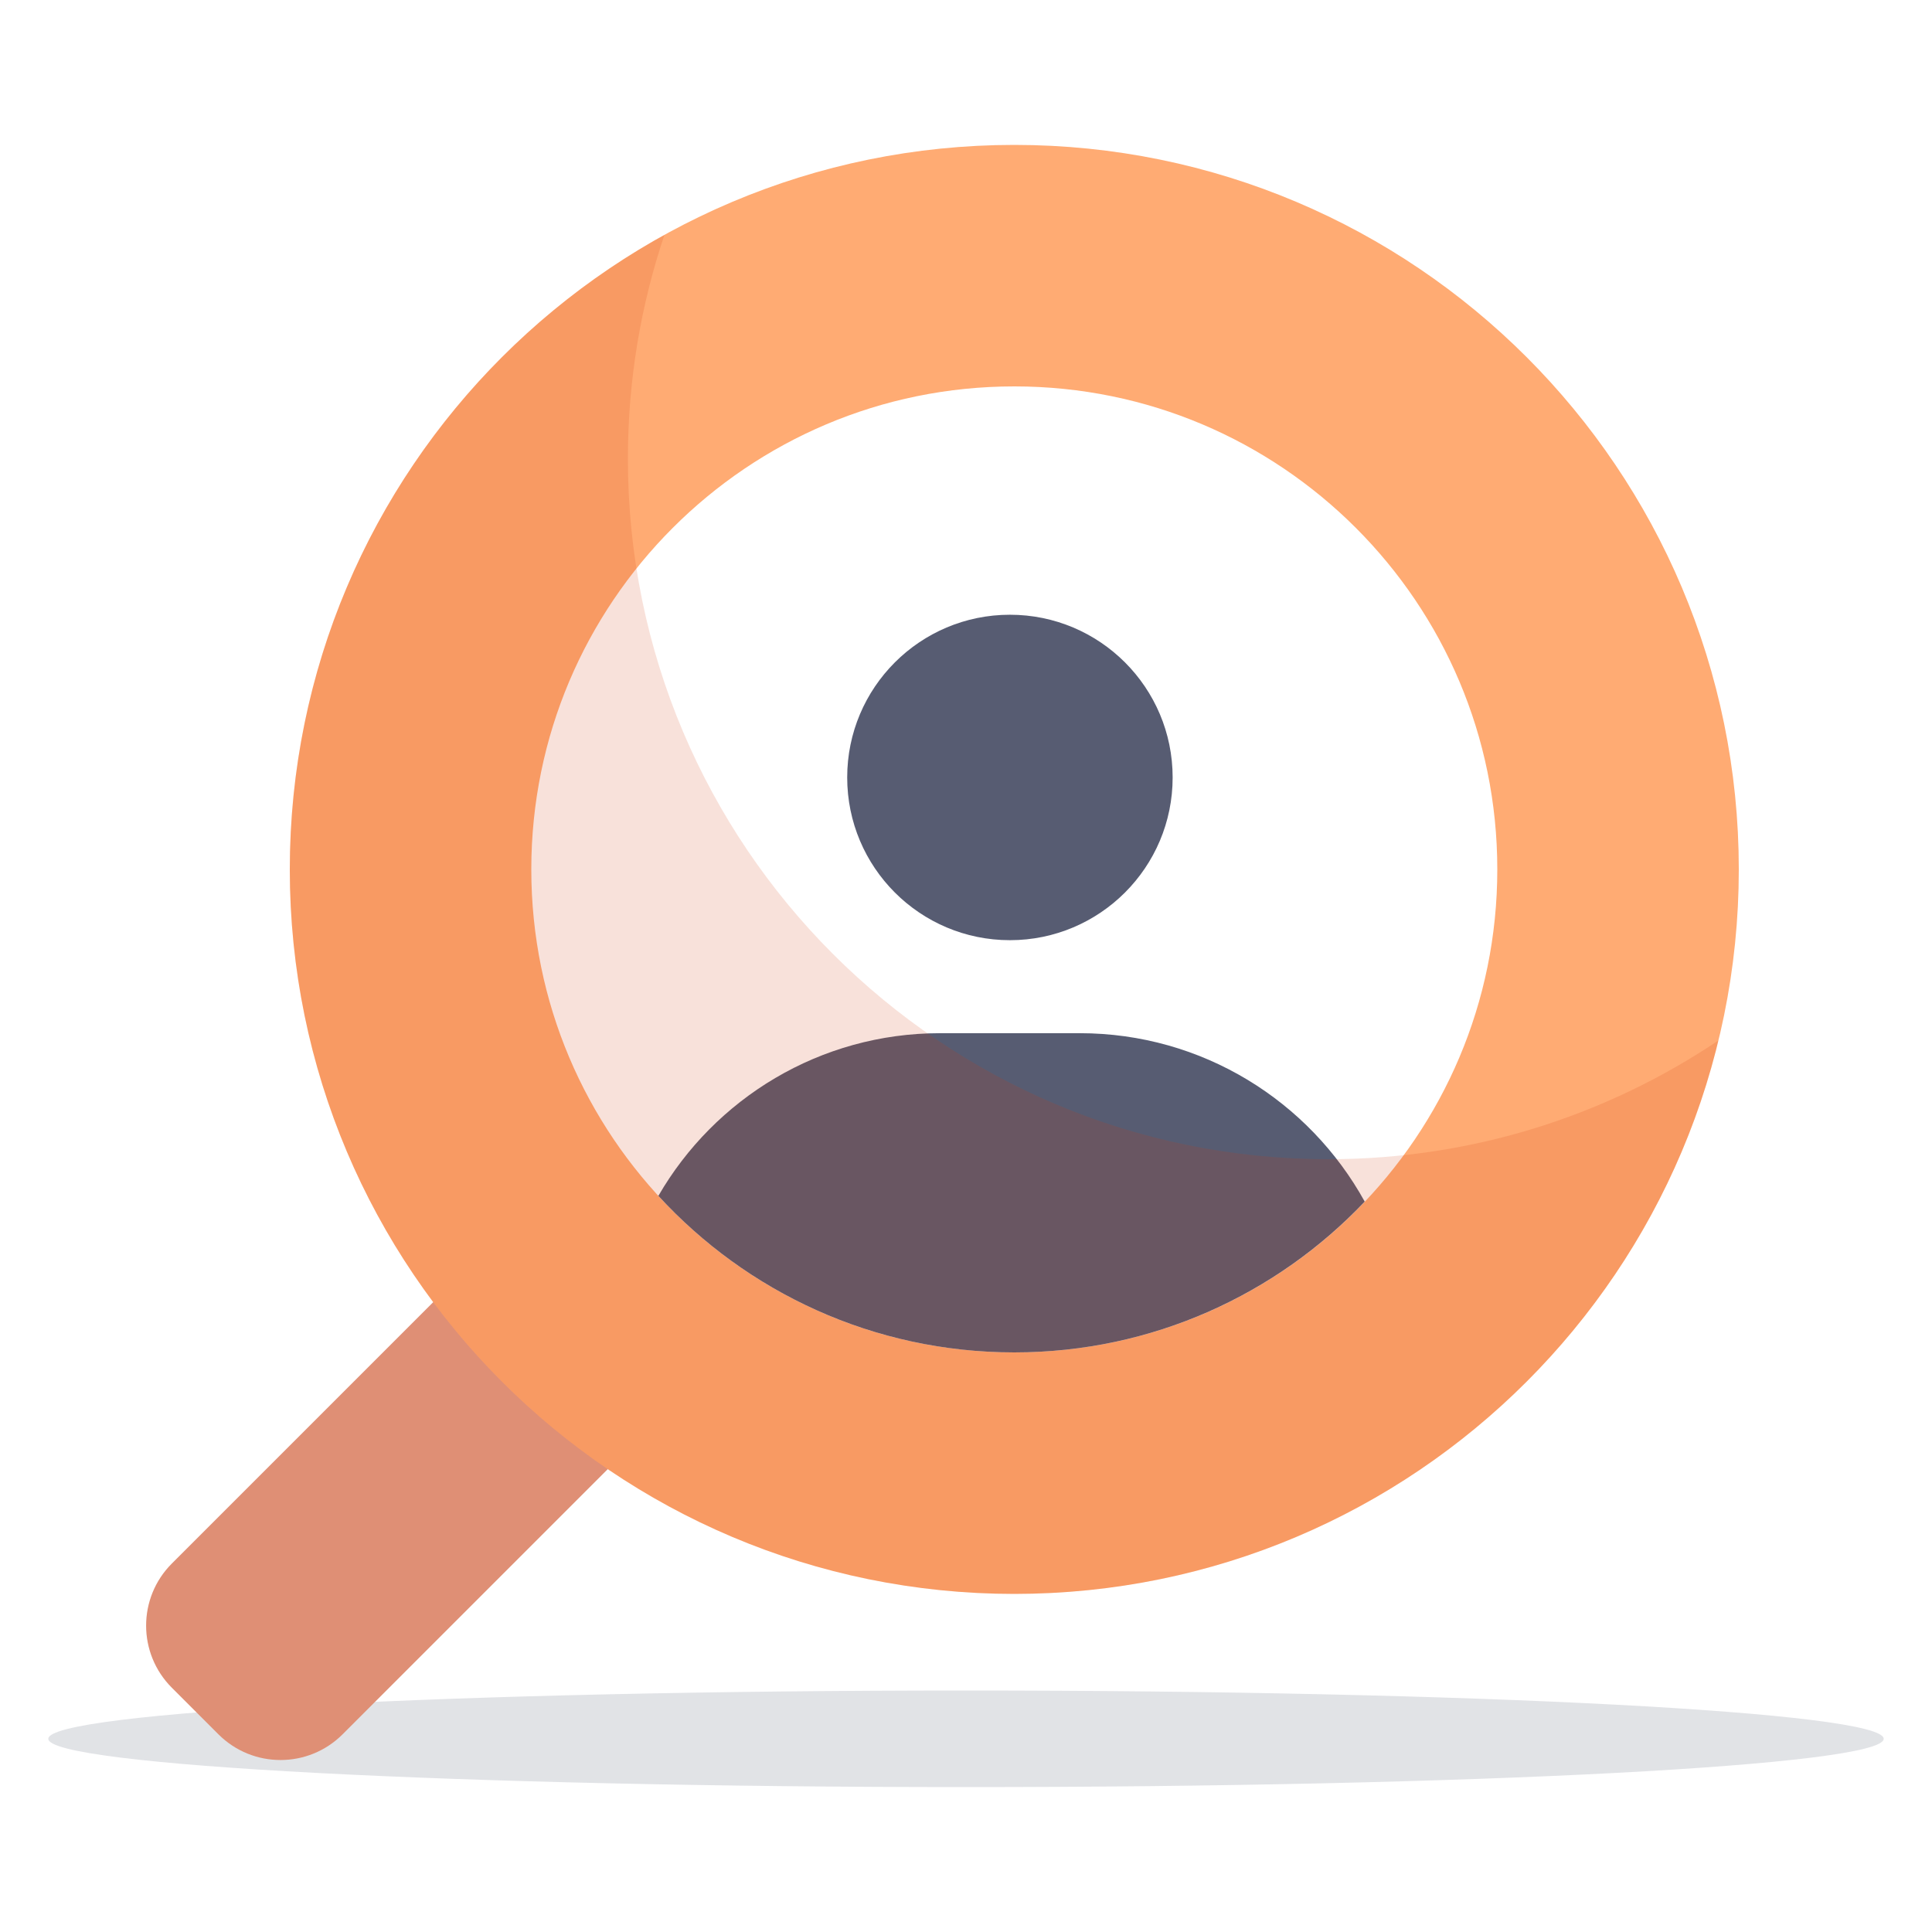
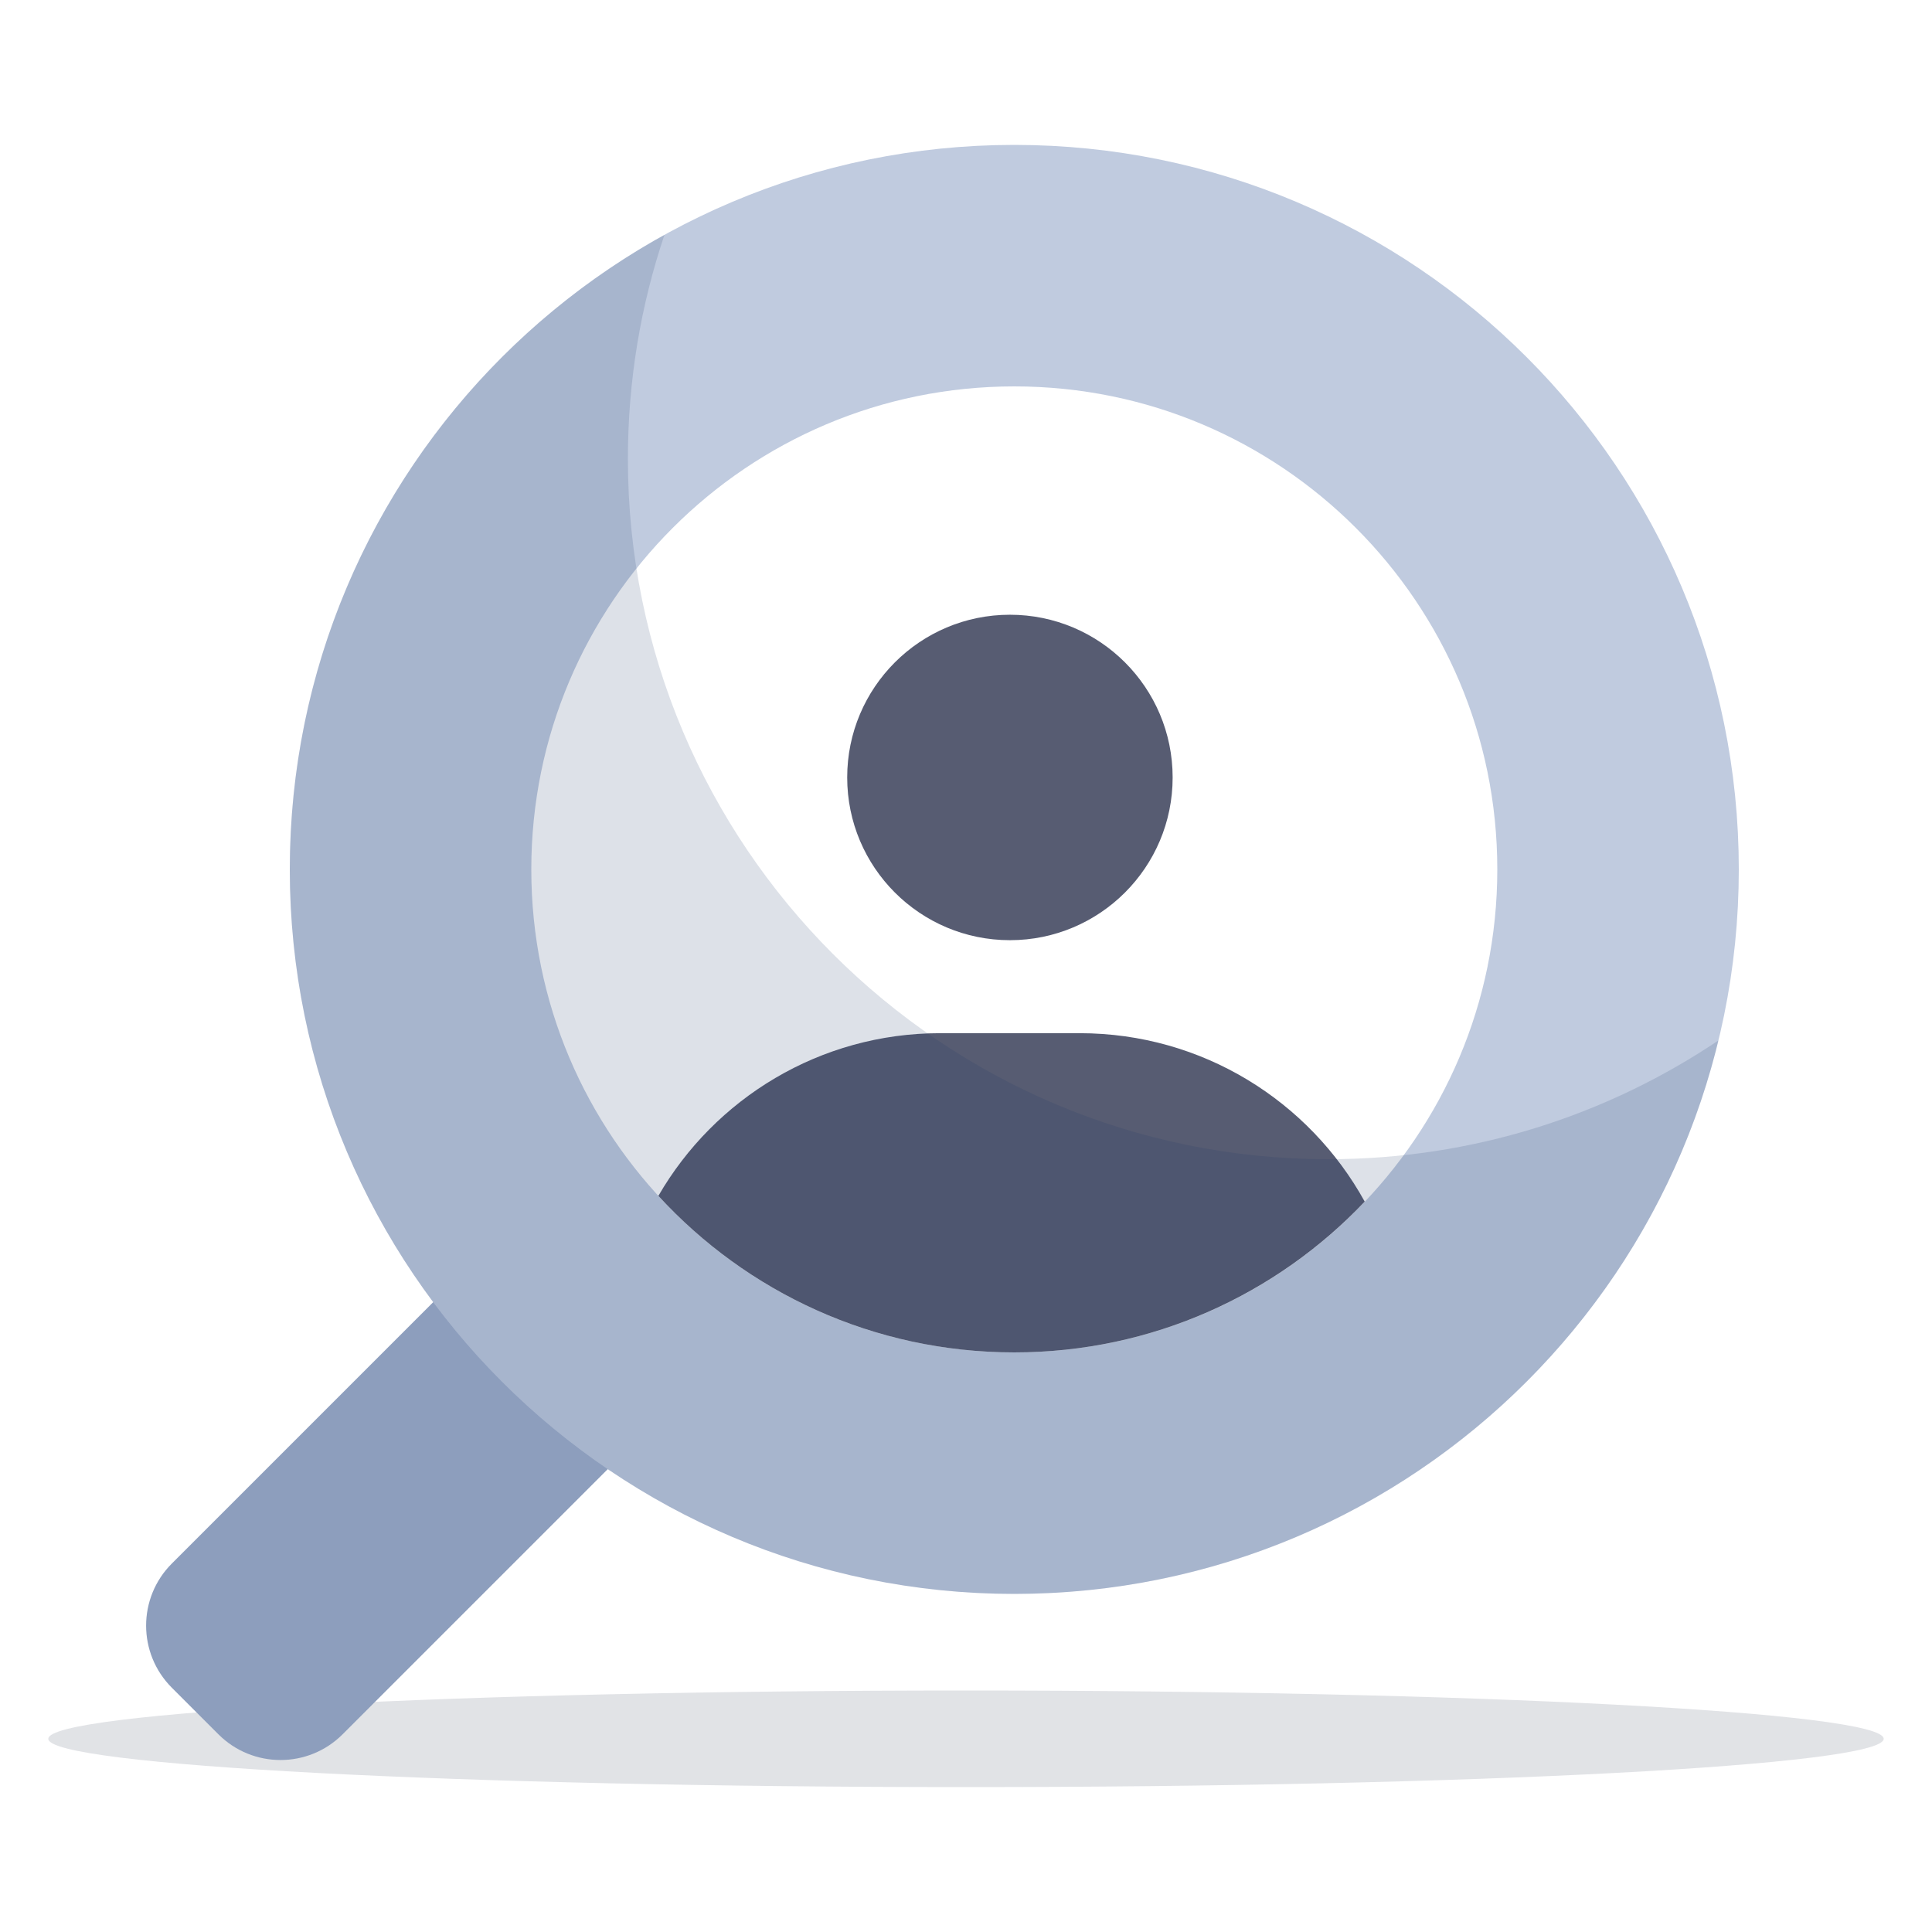
<svg xmlns="http://www.w3.org/2000/svg" width="40" height="40" viewBox="0 0 40 40" fill="none">
  <ellipse opacity="0.2" cx="20" cy="36" rx="19" ry="1" fill="#6B7184" />
-   <rect width="5" height="13" rx="1.818" transform="matrix(-0.707107 -0.707107 -0.707107 0.707107 15 28)" fill="#DF8F75" />
-   <rect x="-2.5" y="2.5" width="25" height="25" rx="12.5" transform="matrix(-1 0 0 1 31 3)" stroke="#FFAB73" stroke-width="5" />
+   <rect width="5" height="13" rx="1.818" transform="matrix(-0.707107 -0.707107 -0.707107 0.707107 15 28)" fill="#8D9EBD" />
+   <rect x="-2.5" y="2.5" width="25" height="25" rx="12.5" transform="matrix(-1 0 0 1 31 3)" stroke="#C0CBDF" stroke-width="5" />
  <rect width="6.738" height="6.738" rx="3.369" transform="matrix(-1 0 0 1 24.2783 12.7275)" fill="#575C72" />
  <path d="M22.352 21.391C24.895 21.391 27.108 22.799 28.255 24.878C26.433 26.799 23.857 28 21 28C18.083 28 15.459 26.751 13.631 24.759C14.796 22.746 16.972 21.391 19.465 21.391H22.352Z" fill="#575C72" />
-   <path opacity="0.15" d="M13.757 4.862C13.266 6.318 13 7.878 13 9.5C13 17.508 19.492 24 27.5 24C30.491 24 33.269 23.093 35.577 21.542C33.985 28.117 28.064 33 21 33C12.716 33 6 26.284 6 18C6 12.343 9.132 7.417 13.757 4.862Z" fill="#D23908" />
+   <path opacity="0.15" d="M13.757 4.862C13.266 6.318 13 7.878 13 9.5C13 17.508 19.492 24 27.5 24C30.491 24 33.269 23.093 35.577 21.542C33.985 28.117 28.064 33 21 33C12.716 33 6 26.284 6 18C6 12.343 9.132 7.417 13.757 4.862Z" fill="#1C3665" />
</svg>
